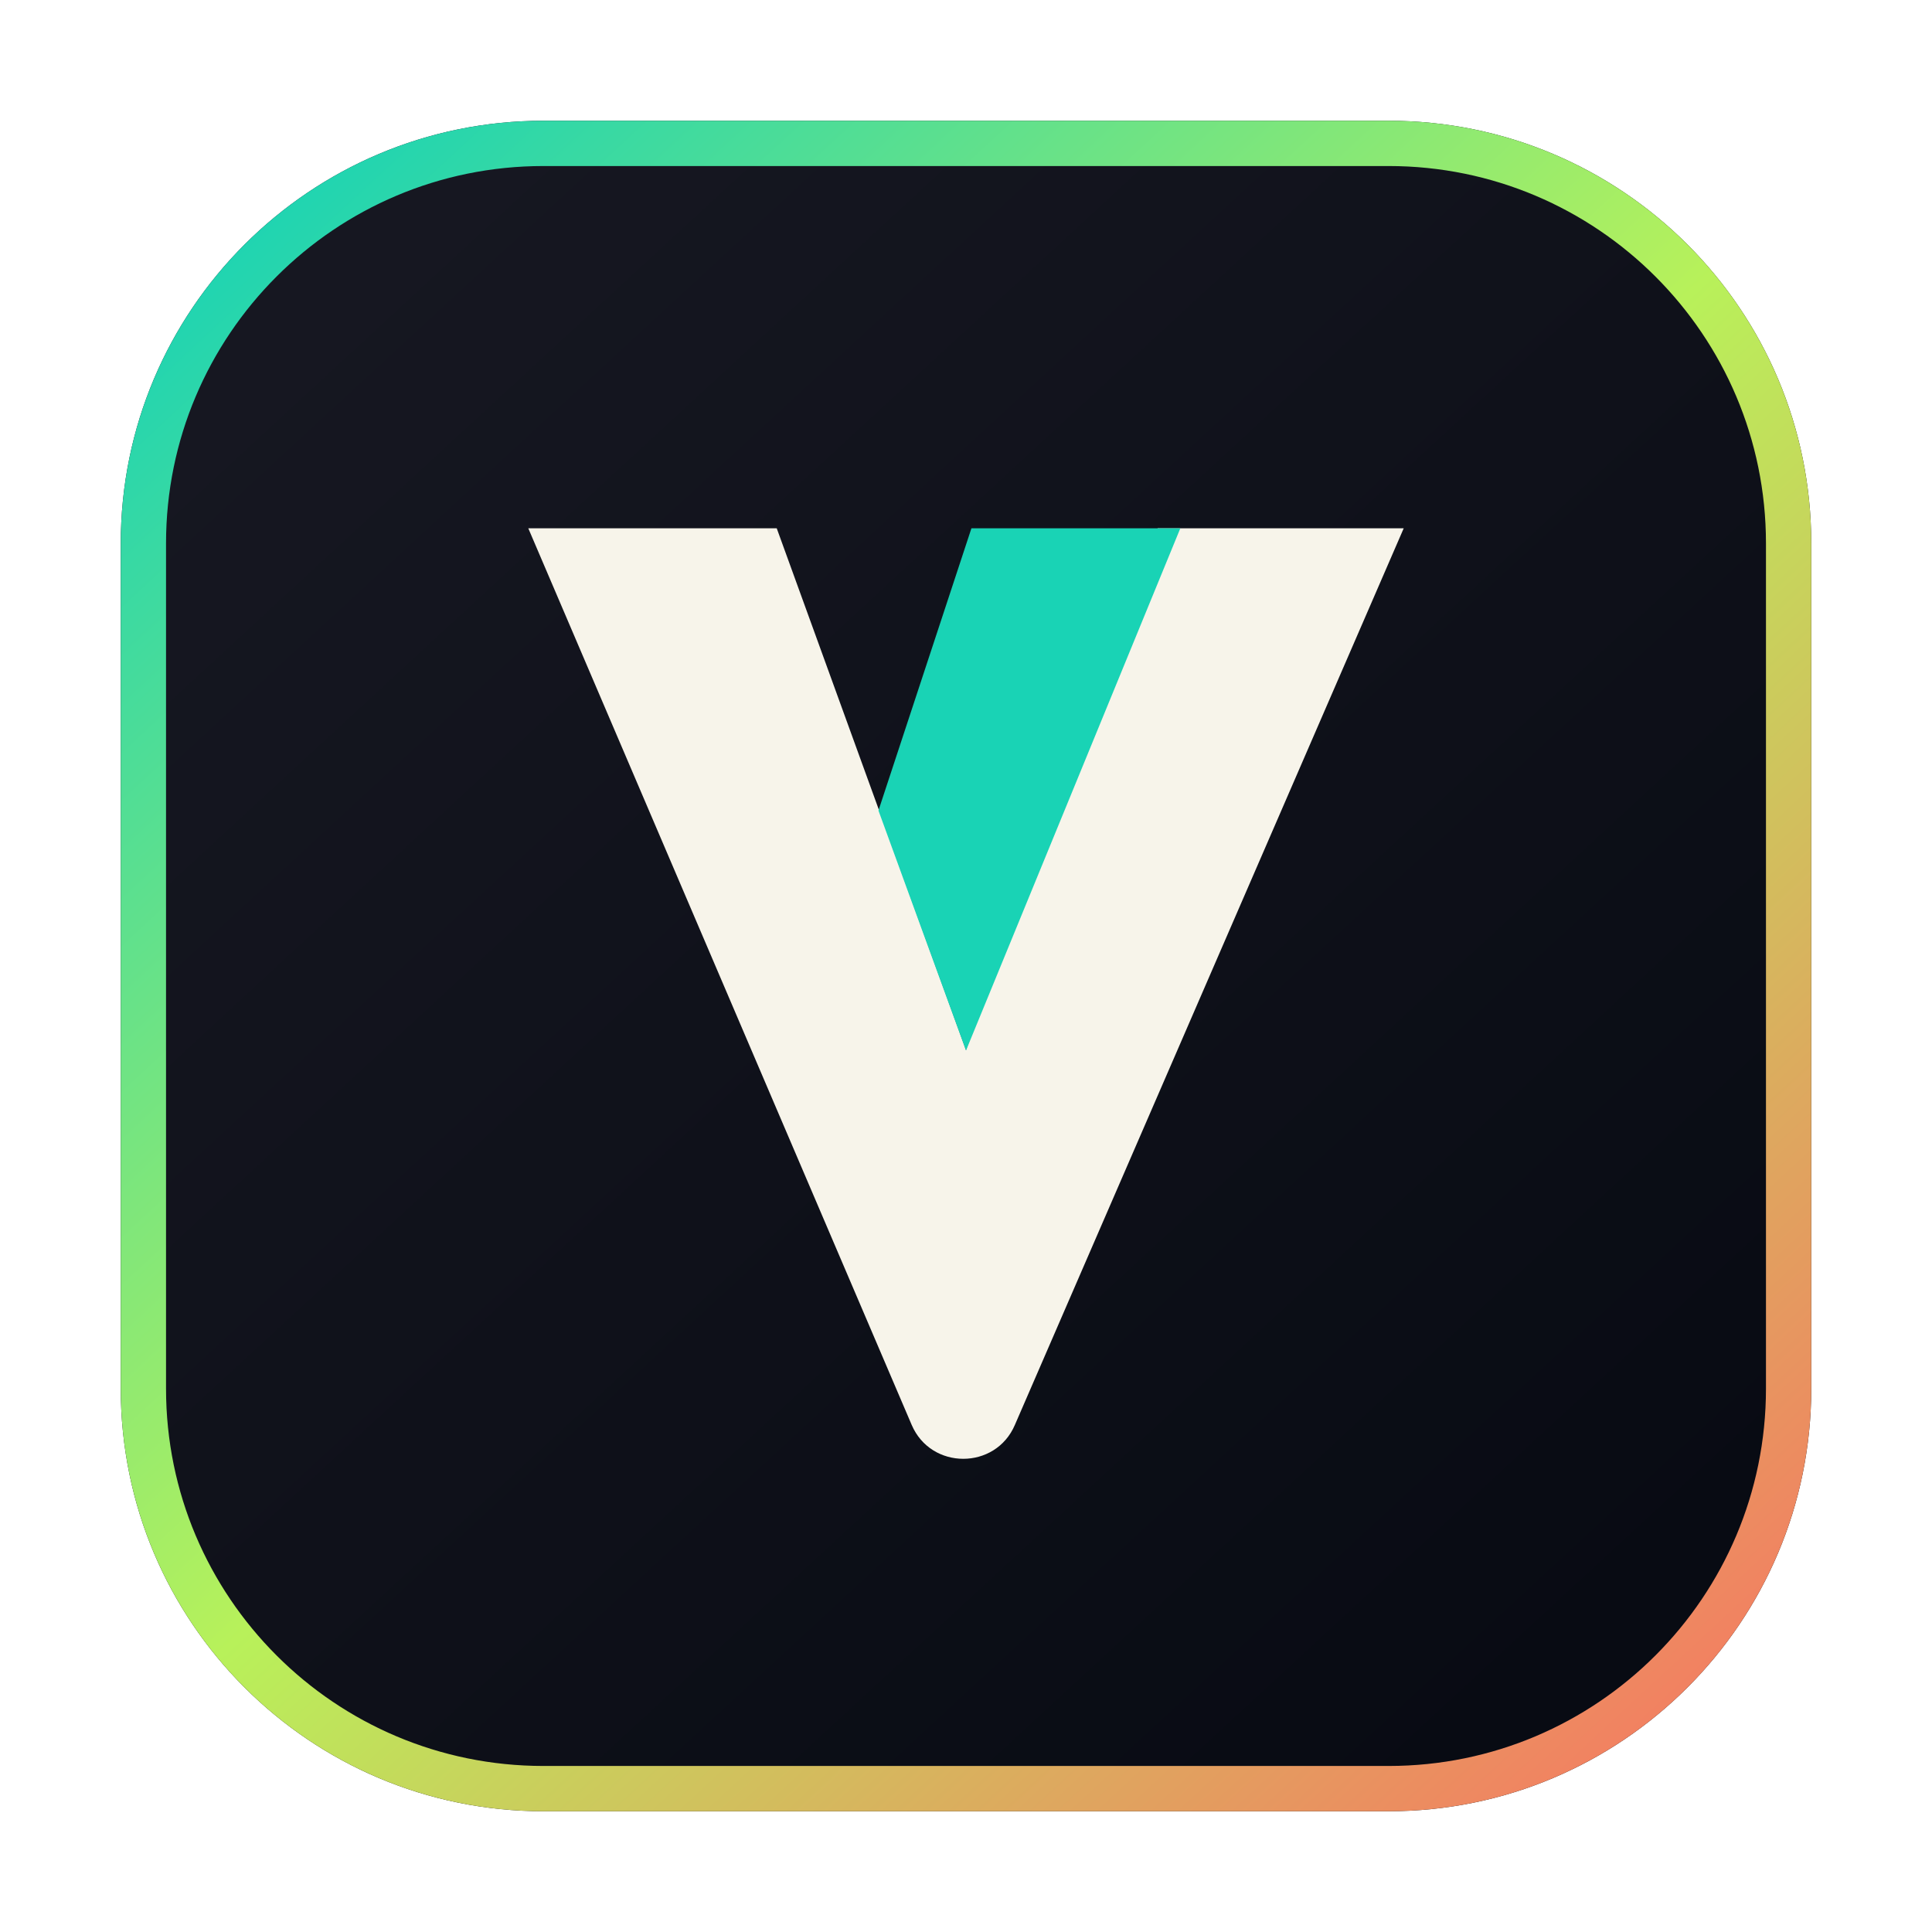
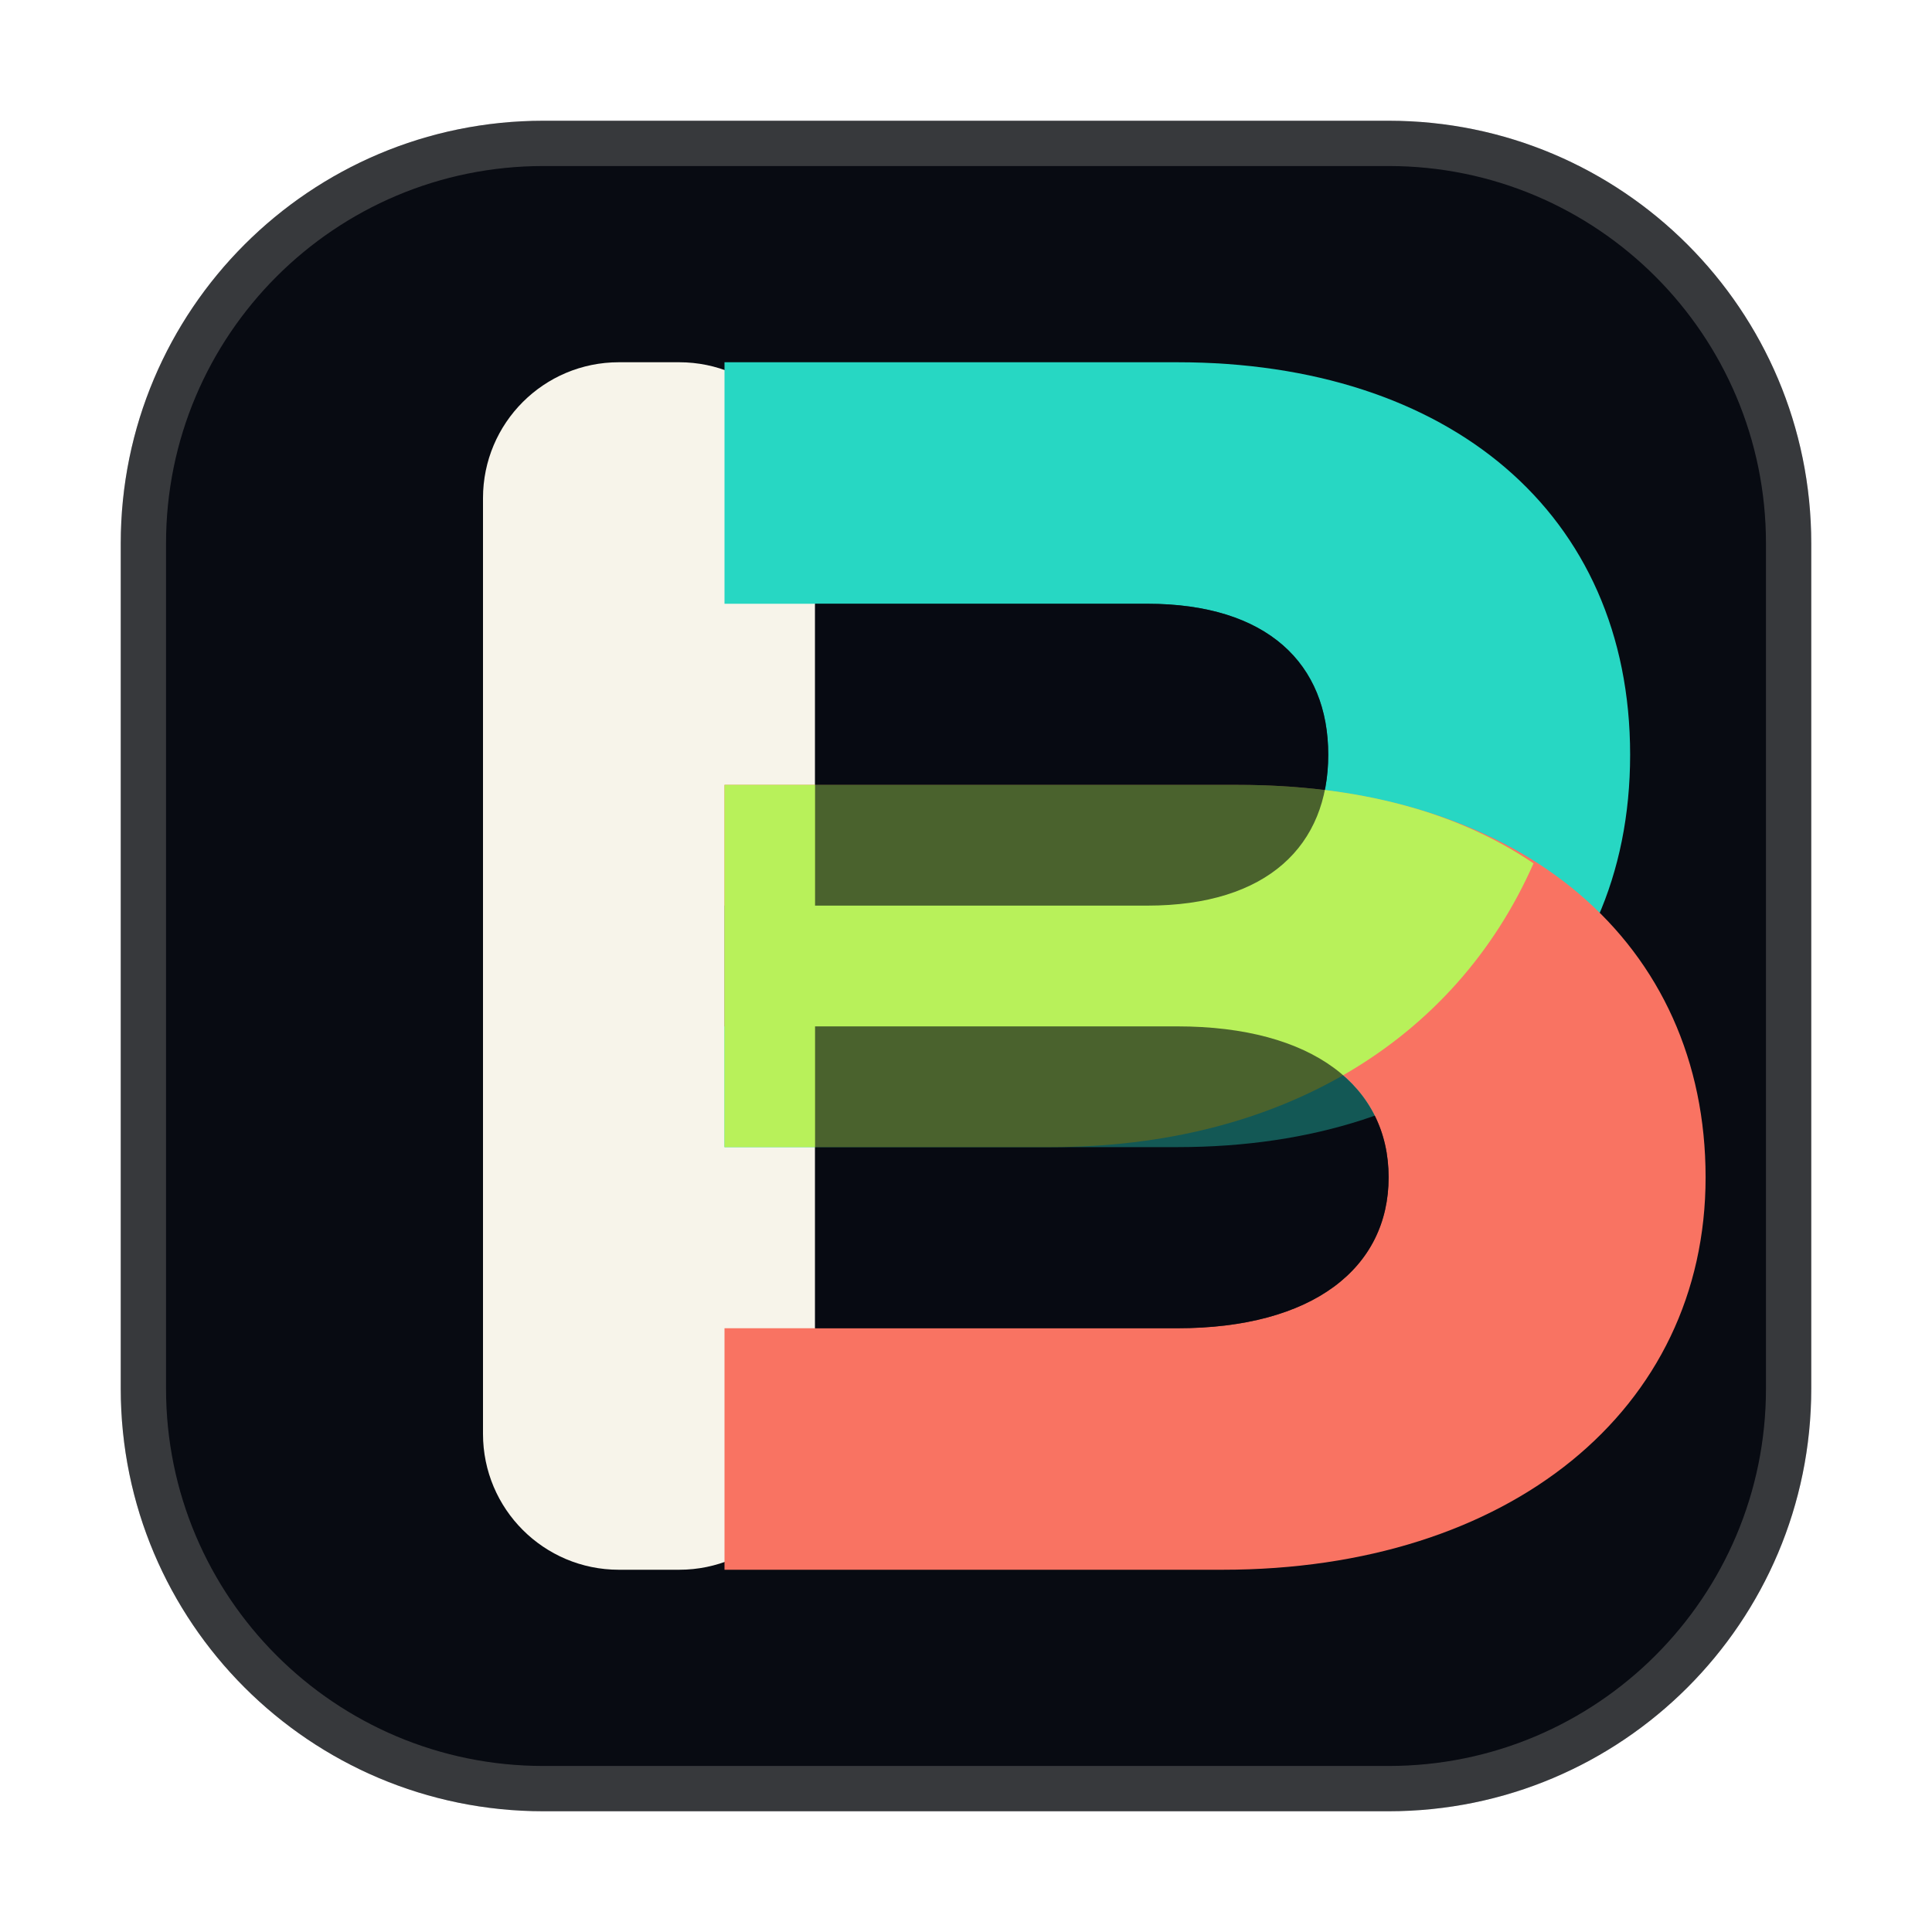
<svg xmlns="http://www.w3.org/2000/svg" viewBox="0 0 64 64">
-   <defs>
-     <linearGradient id="edge" x1="8" y1="6" x2="58" y2="60" gradientUnits="userSpaceOnUse">
-       <stop stop-color="#19D3B5" />
-       <stop offset=".48" stop-color="#B8F15A" />
-       <stop offset="1" stop-color="#F97362" />
-     </linearGradient>
-     <linearGradient id="tile" x1="8" y1="6" x2="56" y2="58" gradientUnits="userSpaceOnUse">
-       <stop stop-color="#171822" />
-       <stop offset="1" stop-color="#070A12" />
-     </linearGradient>
-   </defs>
-   <rect x="4" y="4" width="56" height="56" rx="14" fill="url(#tile)" />
-   <rect x="4.75" y="4.75" width="54.5" height="54.5" rx="13.25" fill="none" stroke="url(#edge)" stroke-width="1.5" />
-   <path d="M17.5 17.5 30.2 47.2c.64 1.5 2.78 1.5 3.42 0l12.88-29.7h-8.15L32 34.78l-6.27-17.28H17.5Z" fill="#F7F4EA" />
-   <path d="M39.1 17.5 32 34.8l-2.9-7.95 3.08-9.35h6.92Z" fill="#19D3B5" />
+   <rect x="4" y="4" width="56" height="56" rx="14" fill="#080B12" />
+   <rect x="4.75" y="4.75" width="54.5" height="54.5" rx="13.25" fill="none" stroke="#F7F4EA" stroke-opacity=".2" stroke-width="1.5" />
+   <rect x="16" y="12" width="11" height="40" rx="4.5" fill="#F7F4EA" />
+   <path d="M24 12h15c9 0 15 5 15 13s-6 13-15 13H24v-8h14c4 0 6-2 6-5s-2-5-6-5H24v-8Z" fill="#27D7C3" />
+   <path d="M24 26h17c9.5 0 15.5 5.3 15.5 13S50 52 40.5 52H24v-8h15c4.5 0 7-2 7-5s-2.5-5-7-5H24v-8Z" fill="#F97362" />
+   <path d="M24 26h17c4 0 7.3.9 9.8 2.6C48.2 34.5 42.4 38 34.8 38H24V26Z" fill="#B8F15A" />
+   <path d="M27 20h11c4 0 6 2 6 5s-2 5-6 5H27V20Zm0 14h12c4.5 0 7 2 7 5s-2.5 5-7 5H27V34Z" fill="#080B12" fill-opacity=".62" />
</svg>
